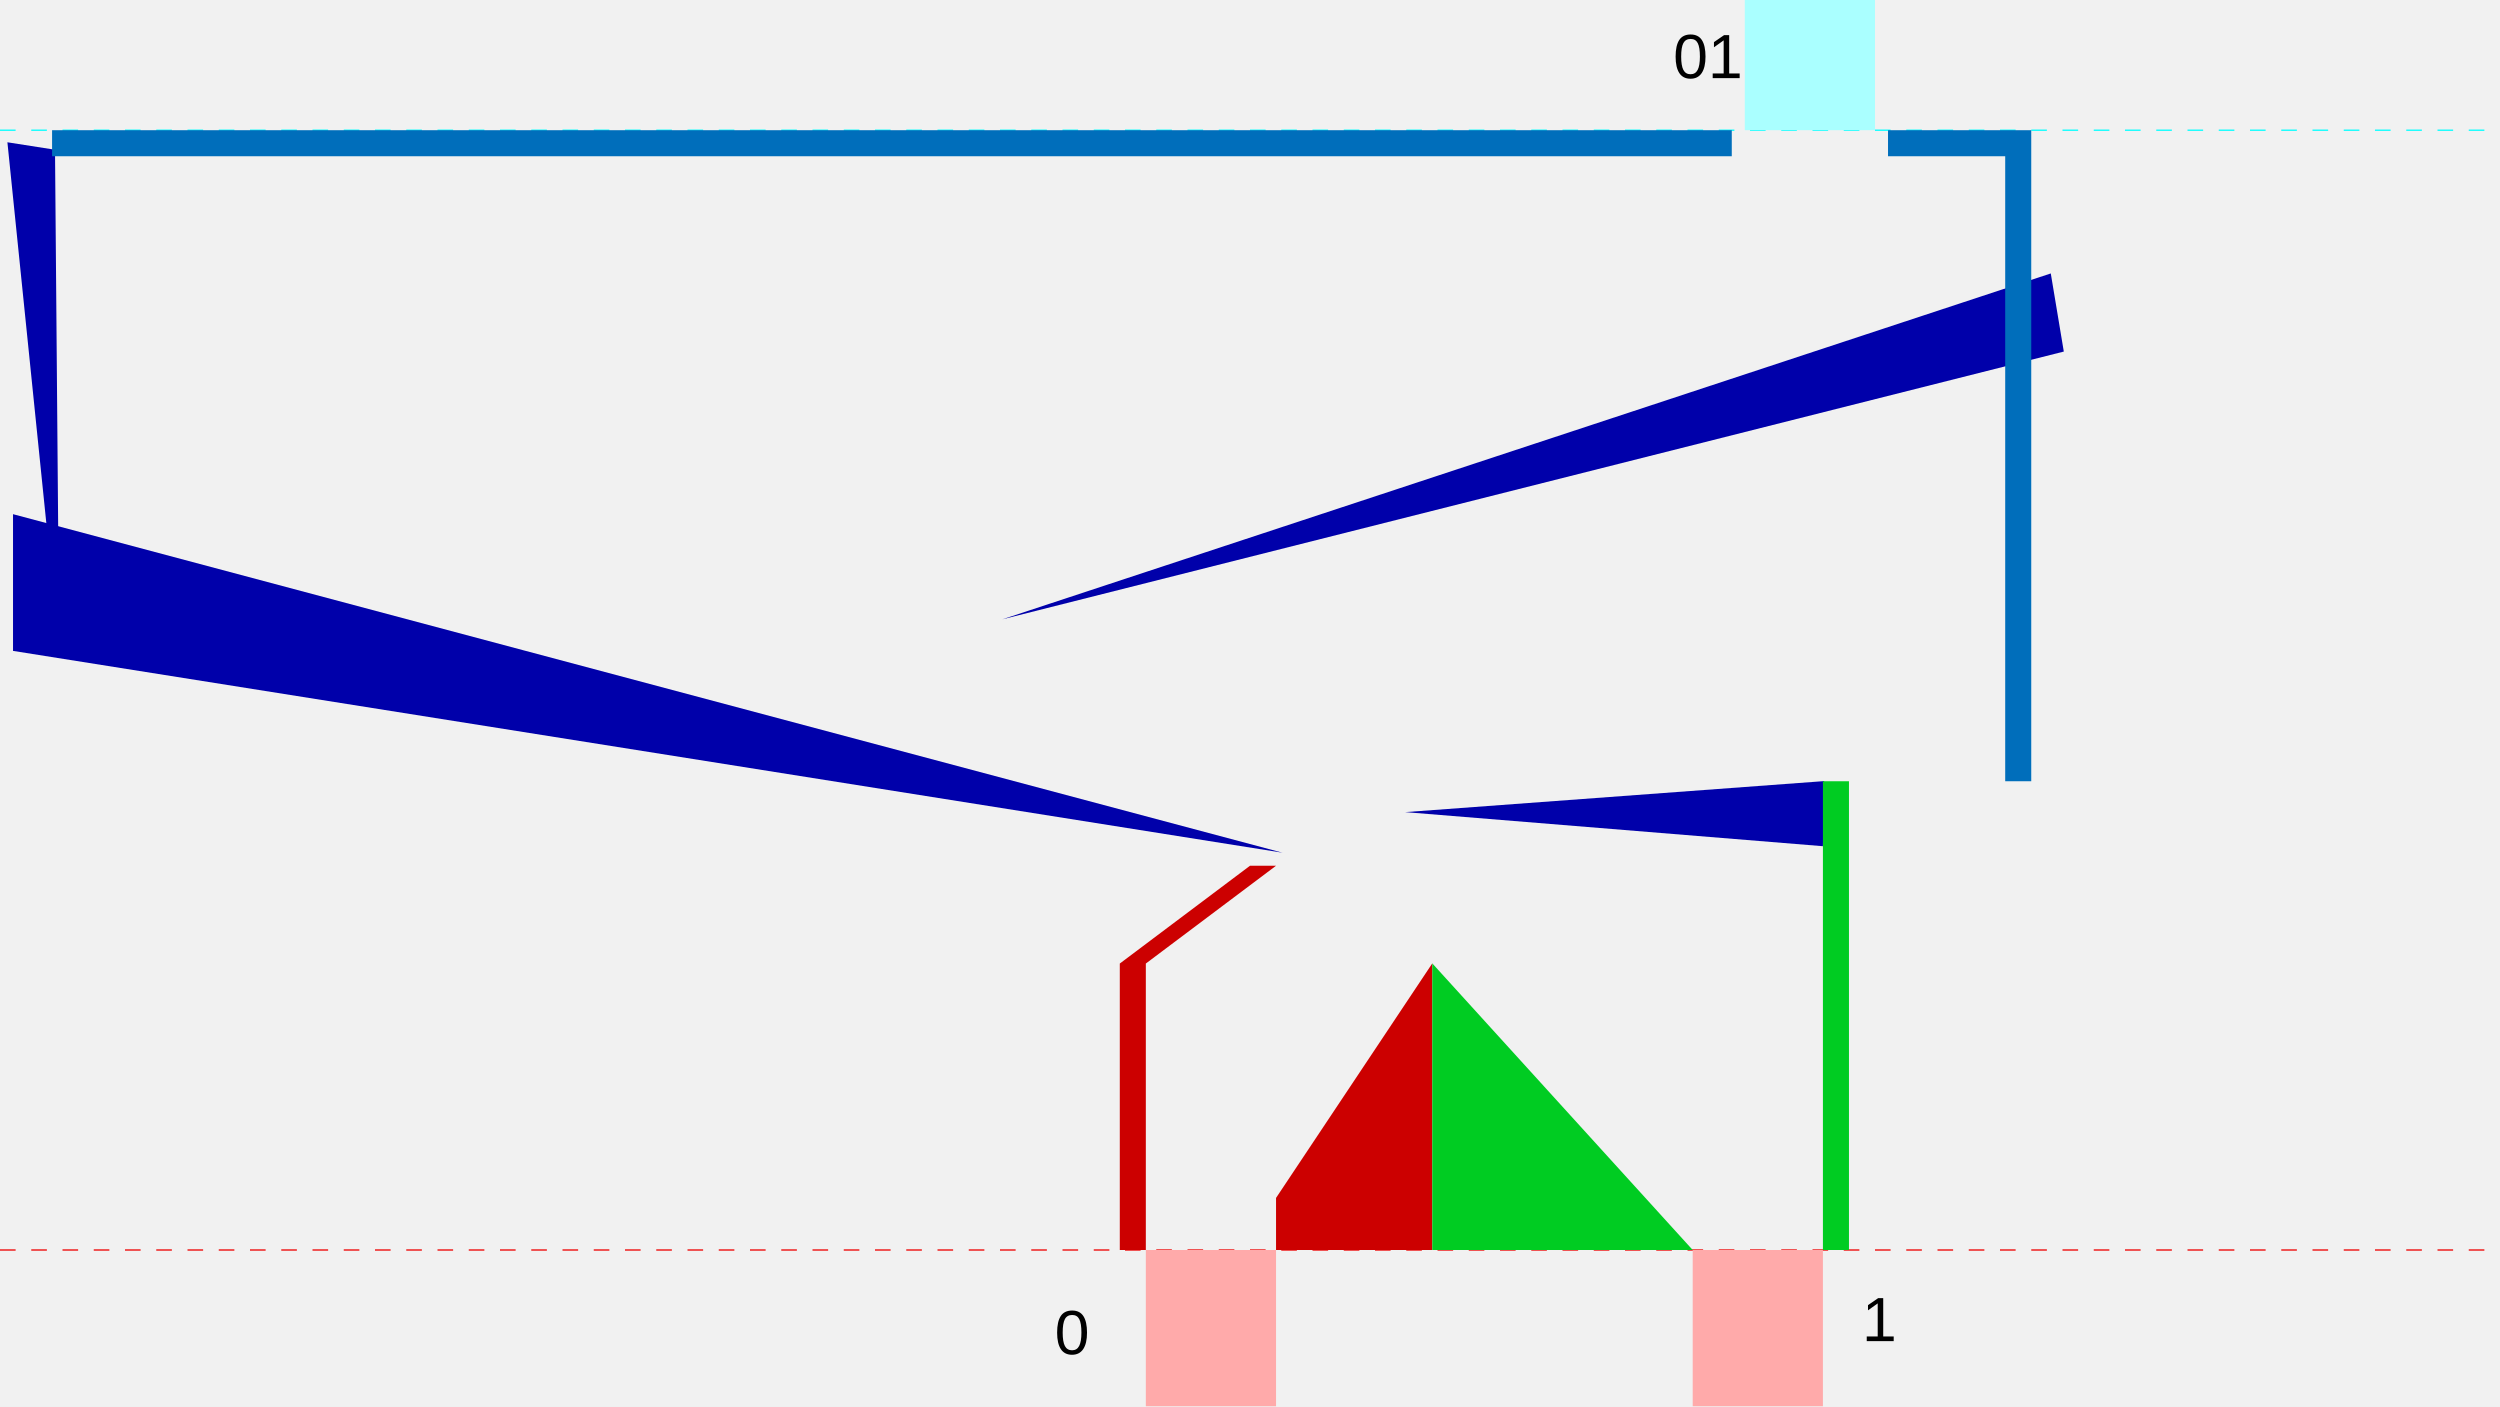
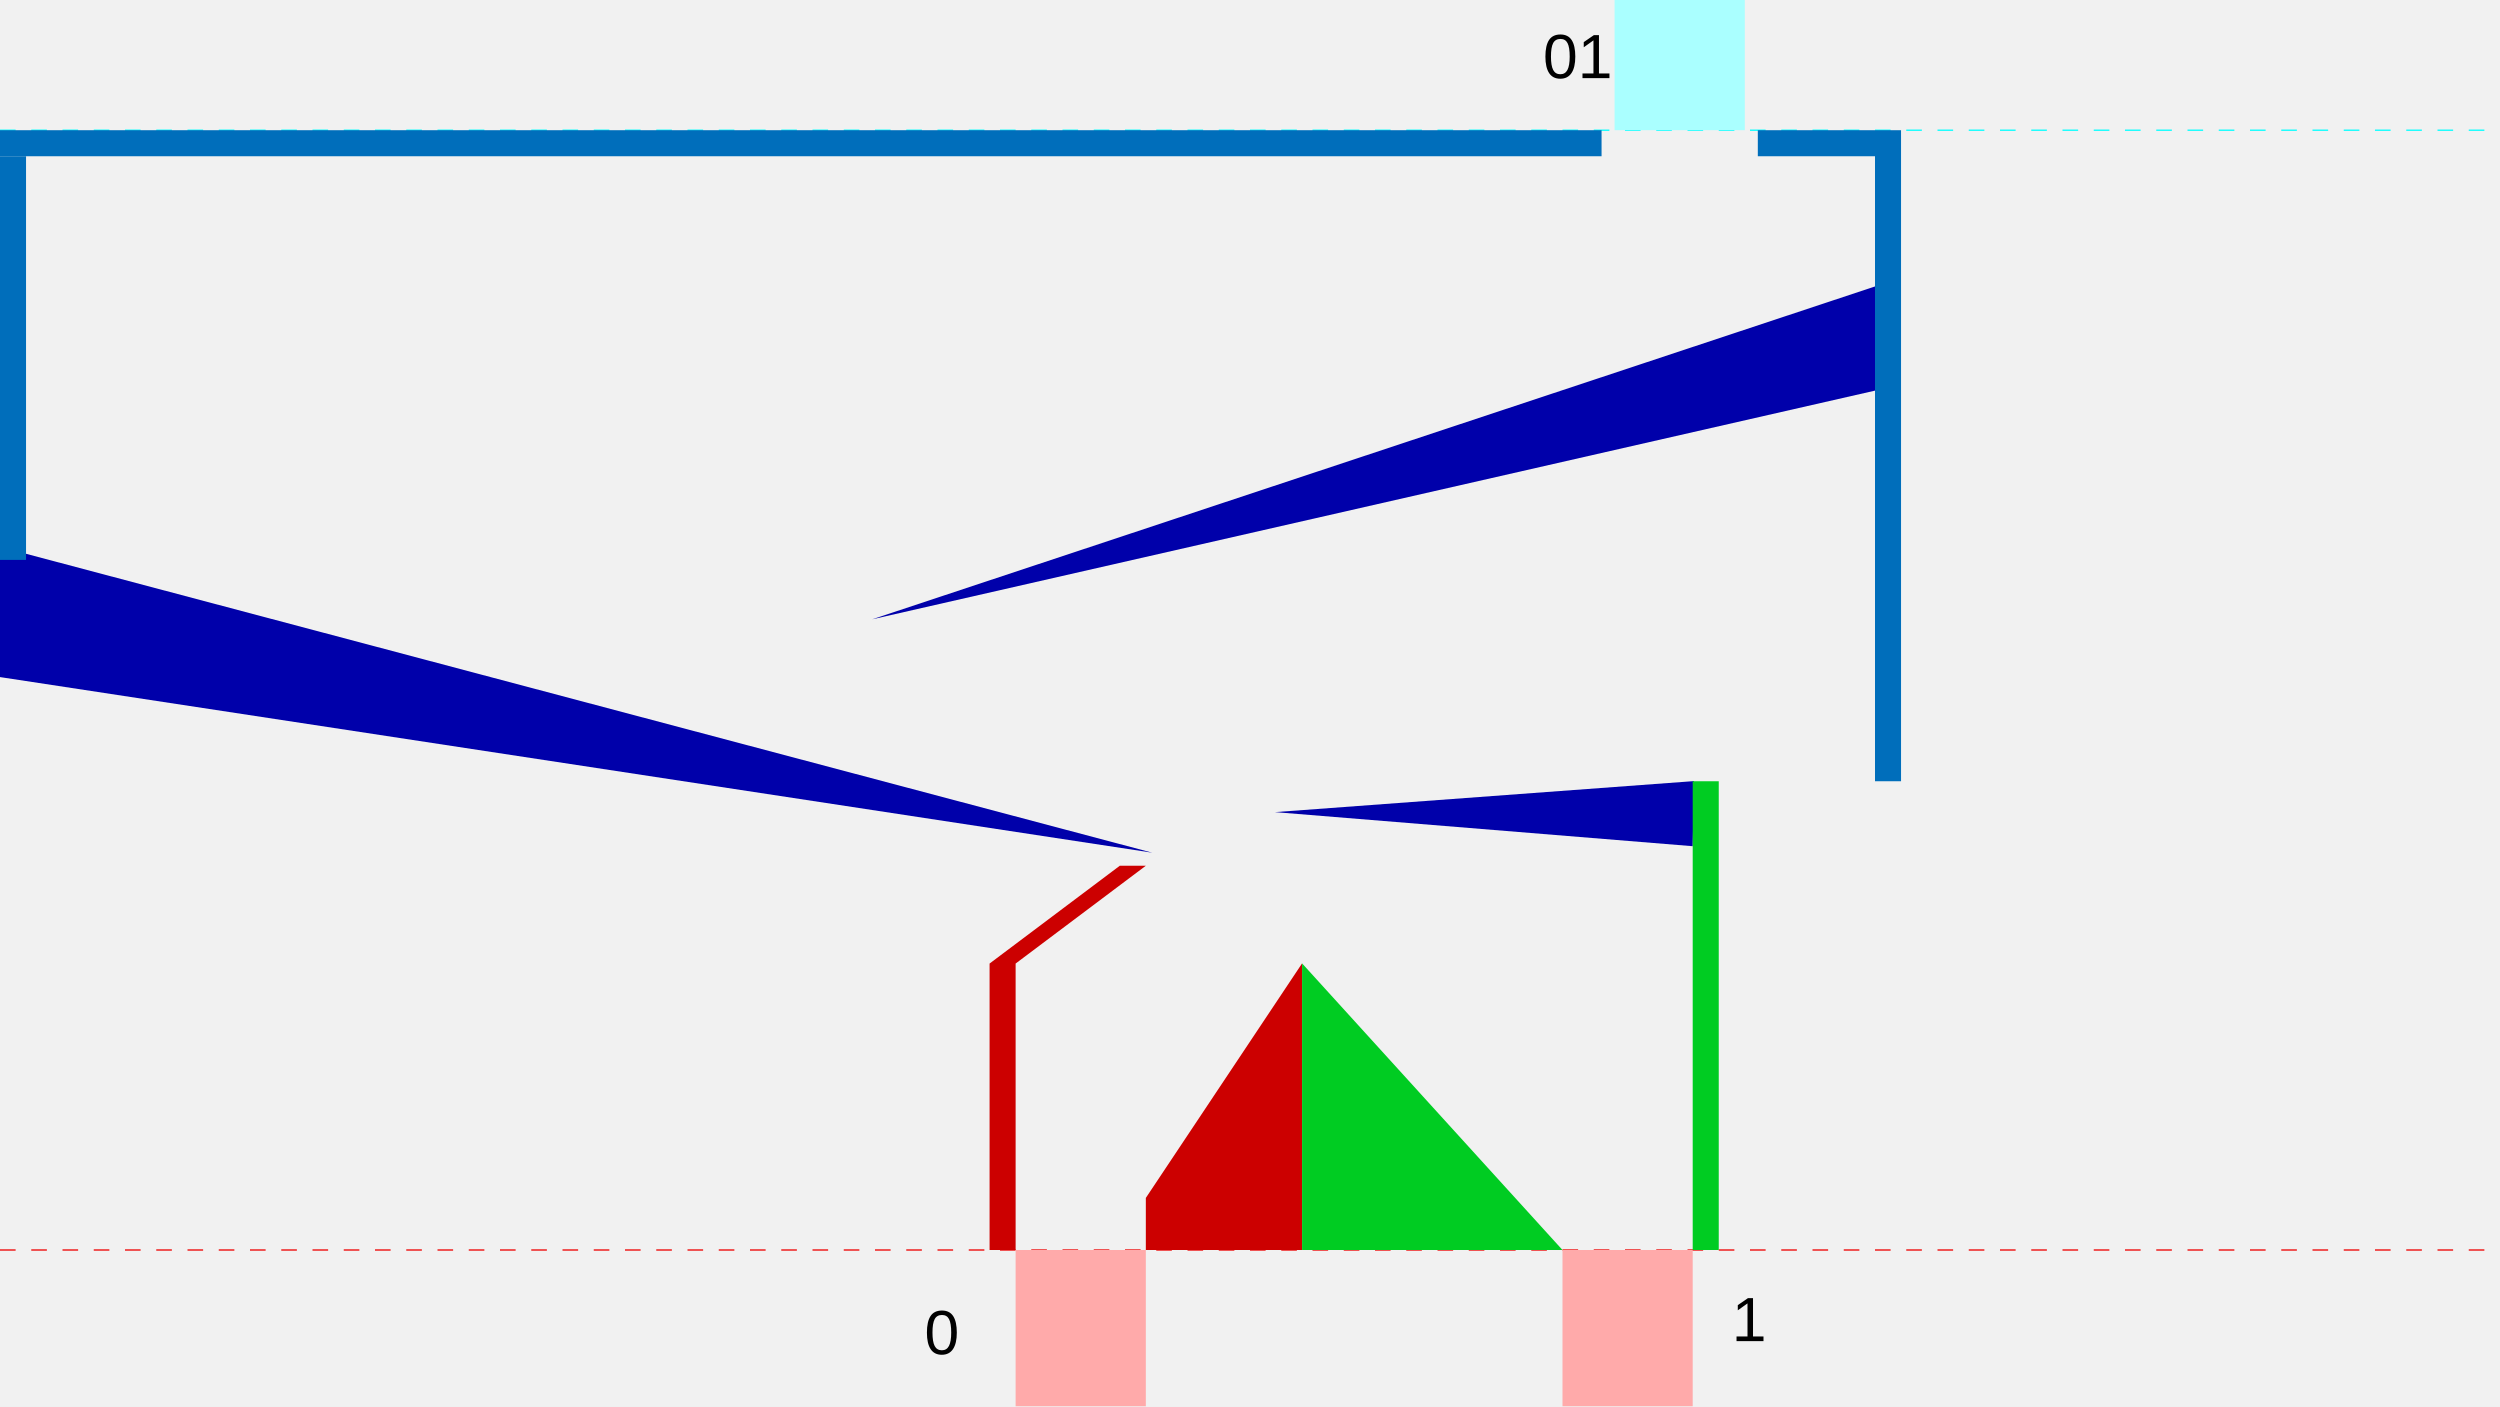
<svg xmlns="http://www.w3.org/2000/svg" id="Layer_1" width="1920" height="1080" version="1.1" viewBox="0 0 1920 1080">
  <g opacity=".05">
    <rect width="1920" height="1080" fill="#fff" />
  </g>
  <g isolation="isolate">
    <g isolation="isolate">
      <g isolation="isolate">
        <g isolation="isolate">
          <g isolation="isolate">
-             <text transform="translate(1365 59.9998)" font-family="ArialMT, Arial" font-size="48" isolation="isolate">
-               <tspan x="0" y="0">0</tspan>
-             </text>
+             <g isolation="isolate">
+               <text transform="translate(1265 59.9998)" font-family="ArialMT, Arial" font-size="48" isolation="isolate">
+                 <tspan x="0" y="0">0</tspan>
+               </text>
+             </g>
          </g>
        </g>
      </g>
    </g>
  </g>
-   <path d="M1540,570" fill="#00a" />
+   <path d="M1440,570" fill="#00a" />
  <line y1="960" x2="1920" y2="960" fill="none" stroke="#e00" stroke-dasharray="12" stroke-miterlimit="10" />
  <line y1="100" x2="1920" y2="100" fill="none" stroke="aqua" stroke-dasharray="12" stroke-miterlimit="10" />
-   <polygon points="1575 210 769.723 475.662 1585 270 1575 210" fill="#00a" />
-   <polygon points="10 394.888 985 654.888 10 499.888 10 394.888" fill="#00a" />
-   <polygon points="1079.148 623.709 1400.968 599.888 1400 649.888 1079.148 623.709" fill="#00a" />
-   <rect x="1340" width="100" height="100" fill="#aff" />
-   <rect x="880" y="960" width="100" height="120" fill="#faa" />
-   <rect x="1300" y="960" width="100" height="120" fill="#faa" />
-   <polygon points="42.242 115 45.457 498.451 5.689 109.268 42.242 115" fill="#00a" />
-   <polygon points="980 920 1100 739.888 1100 960 980 960 980 920" fill="#c00" />
+   <polygon points="1440 220 669.723 475.662 1440 300 1440 220" fill="#00a" />
+   <polygon points="0 420 885 654.888 0 520 0 420" fill="#00a" />
+   <polygon points="979.148 623.709 1300.968 599.888 1300 649.888 979.148 623.709" fill="#00a" />
+   <rect x="1240" width="100" height="100" fill="#aff" />
+   <rect x="780" y="960" width="100" height="120" fill="#faa" />
+   <rect x="1200" y="960" width="100" height="120" fill="#faa" />
+   <polygon points="880 920 1000 739.888 1000 960 880 960 880 920" fill="#c00" />
  <g isolation="isolate">
    <g isolation="isolate">
      <g isolation="isolate">
-         <text transform="translate(1285 60)" font-family="ArialMT, Arial" font-size="48" isolation="isolate">
-           <tspan x="0" y="0">01</tspan>
-         </text>
+         <g isolation="isolate">
+           <text transform="translate(1185 60)" font-family="ArialMT, Arial" font-size="48" isolation="isolate">
+             <tspan x="0" y="0">01</tspan>
+           </text>
+         </g>
      </g>
    </g>
  </g>
  <g isolation="isolate">
    <g isolation="isolate">
      <g isolation="isolate">
-         <text transform="translate(810 1040)" font-family="ArialMT, Arial" font-size="48" isolation="isolate">
-           <tspan x="0" y="0">0</tspan>
-         </text>
+         <g isolation="isolate">
+           <text transform="translate(710 1040)" font-family="ArialMT, Arial" font-size="48" isolation="isolate">
+             <tspan x="0" y="0">0</tspan>
+           </text>
+         </g>
      </g>
    </g>
  </g>
  <g isolation="isolate">
    <g isolation="isolate">
      <g isolation="isolate">
-         <text transform="translate(1430 1030)" font-family="ArialMT, Arial" font-size="48" isolation="isolate">
-           <tspan x="0" y="0">1</tspan>
-         </text>
+         <g isolation="isolate">
+           <text transform="translate(1330 1030)" font-family="ArialMT, Arial" font-size="48" isolation="isolate">
+             <tspan x="0" y="0">1</tspan>
+           </text>
+         </g>
      </g>
    </g>
  </g>
-   <rect x="40" y="100" width="1290" height="20" fill="#006ebb" />
-   <polygon points="1540 100 1450 100 1450 120 1540 120 1540 600 1560 600 1560 100 1540 100" fill="#006ebb" />
-   <polygon points="1100 739.888 1100 960 1300 960 1100 739.888" fill="#0c2" />
-   <polygon points="960 664.888 860 740 860 960 880 960 880 740 980 664.888 960 664.888" fill="#c00" />
-   <rect x="1400" y="600" width="20" height="360" fill="#0c2" />
+   <rect y="100" width="1230" height="20" fill="#006ebb" />
+   <polygon points="1440 100 1350 100 1350 120 1440 120 1440 600 1460 600 1460 100 1440 100" fill="#006ebb" />
+   <polygon points="1000 739.888 1000 960 1200 960 1000 739.888" fill="#0c2" />
+   <polygon points="860 664.888 760 740 760 960 780 960 780 740 880 664.888 860 664.888" fill="#c00" />
+   <rect x="1300" y="600" width="20" height="360" fill="#0c2" />
+   <rect y="120" width="20" height="310" fill="#006ebb" />
</svg>
